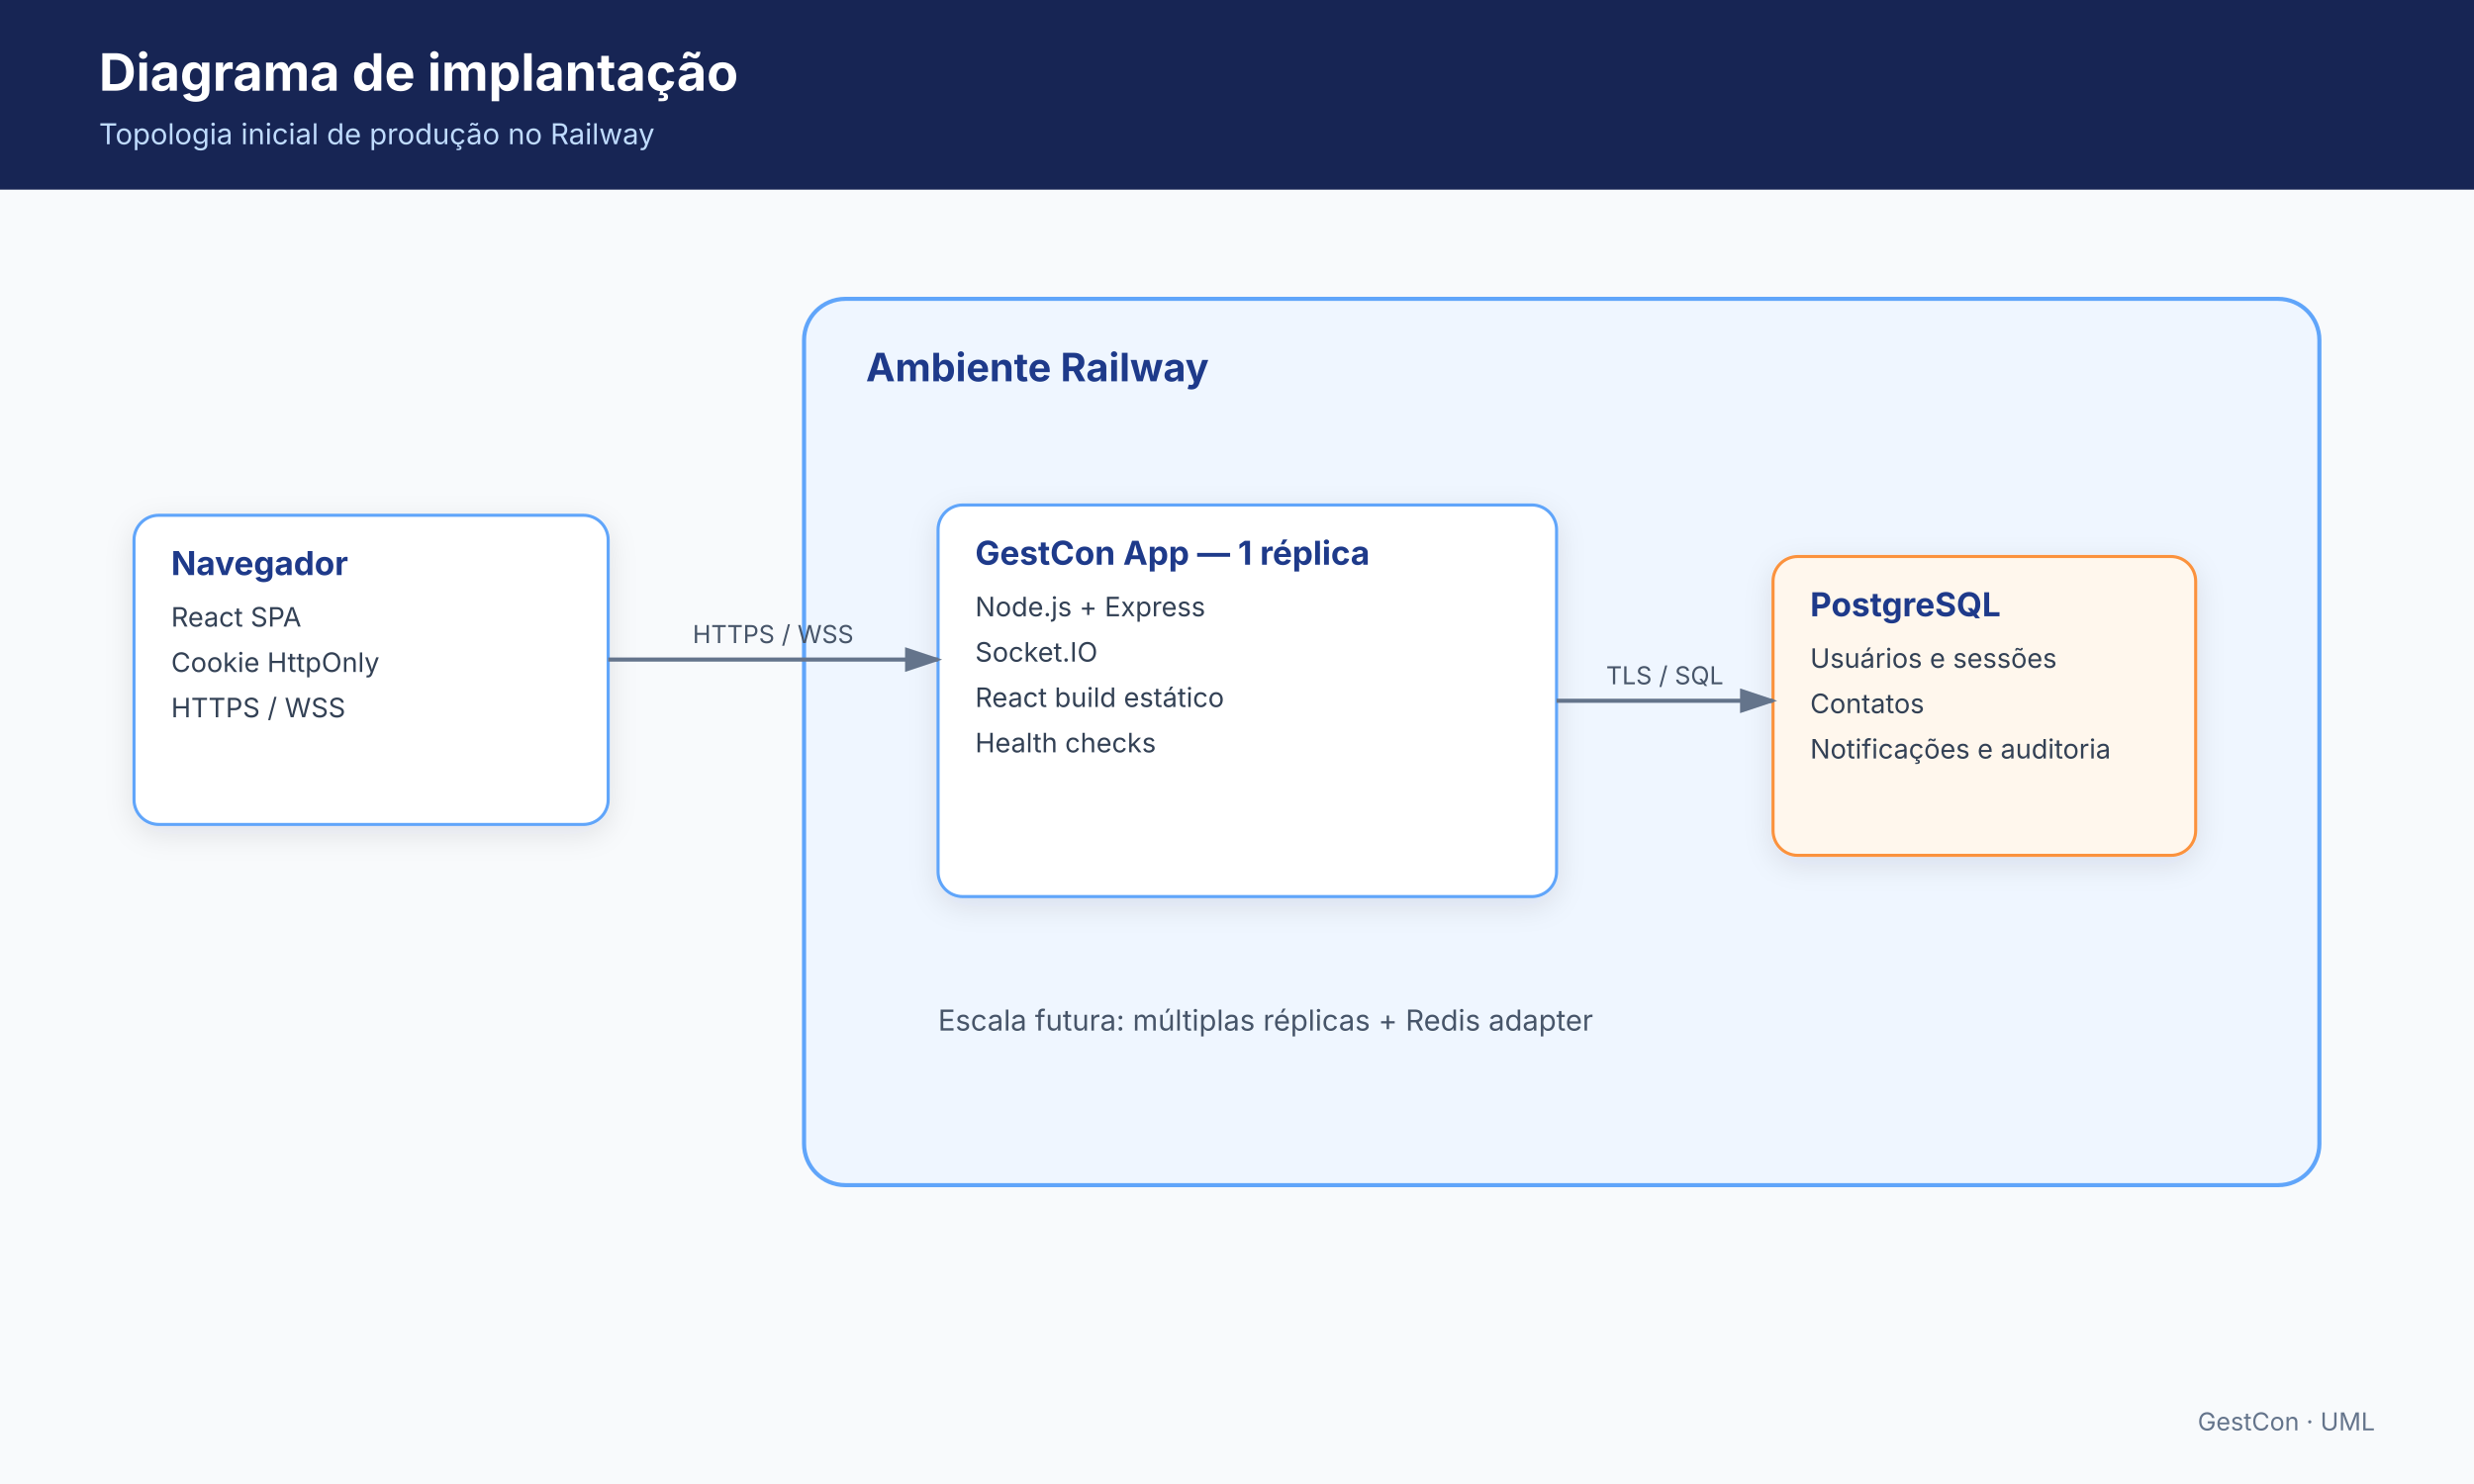
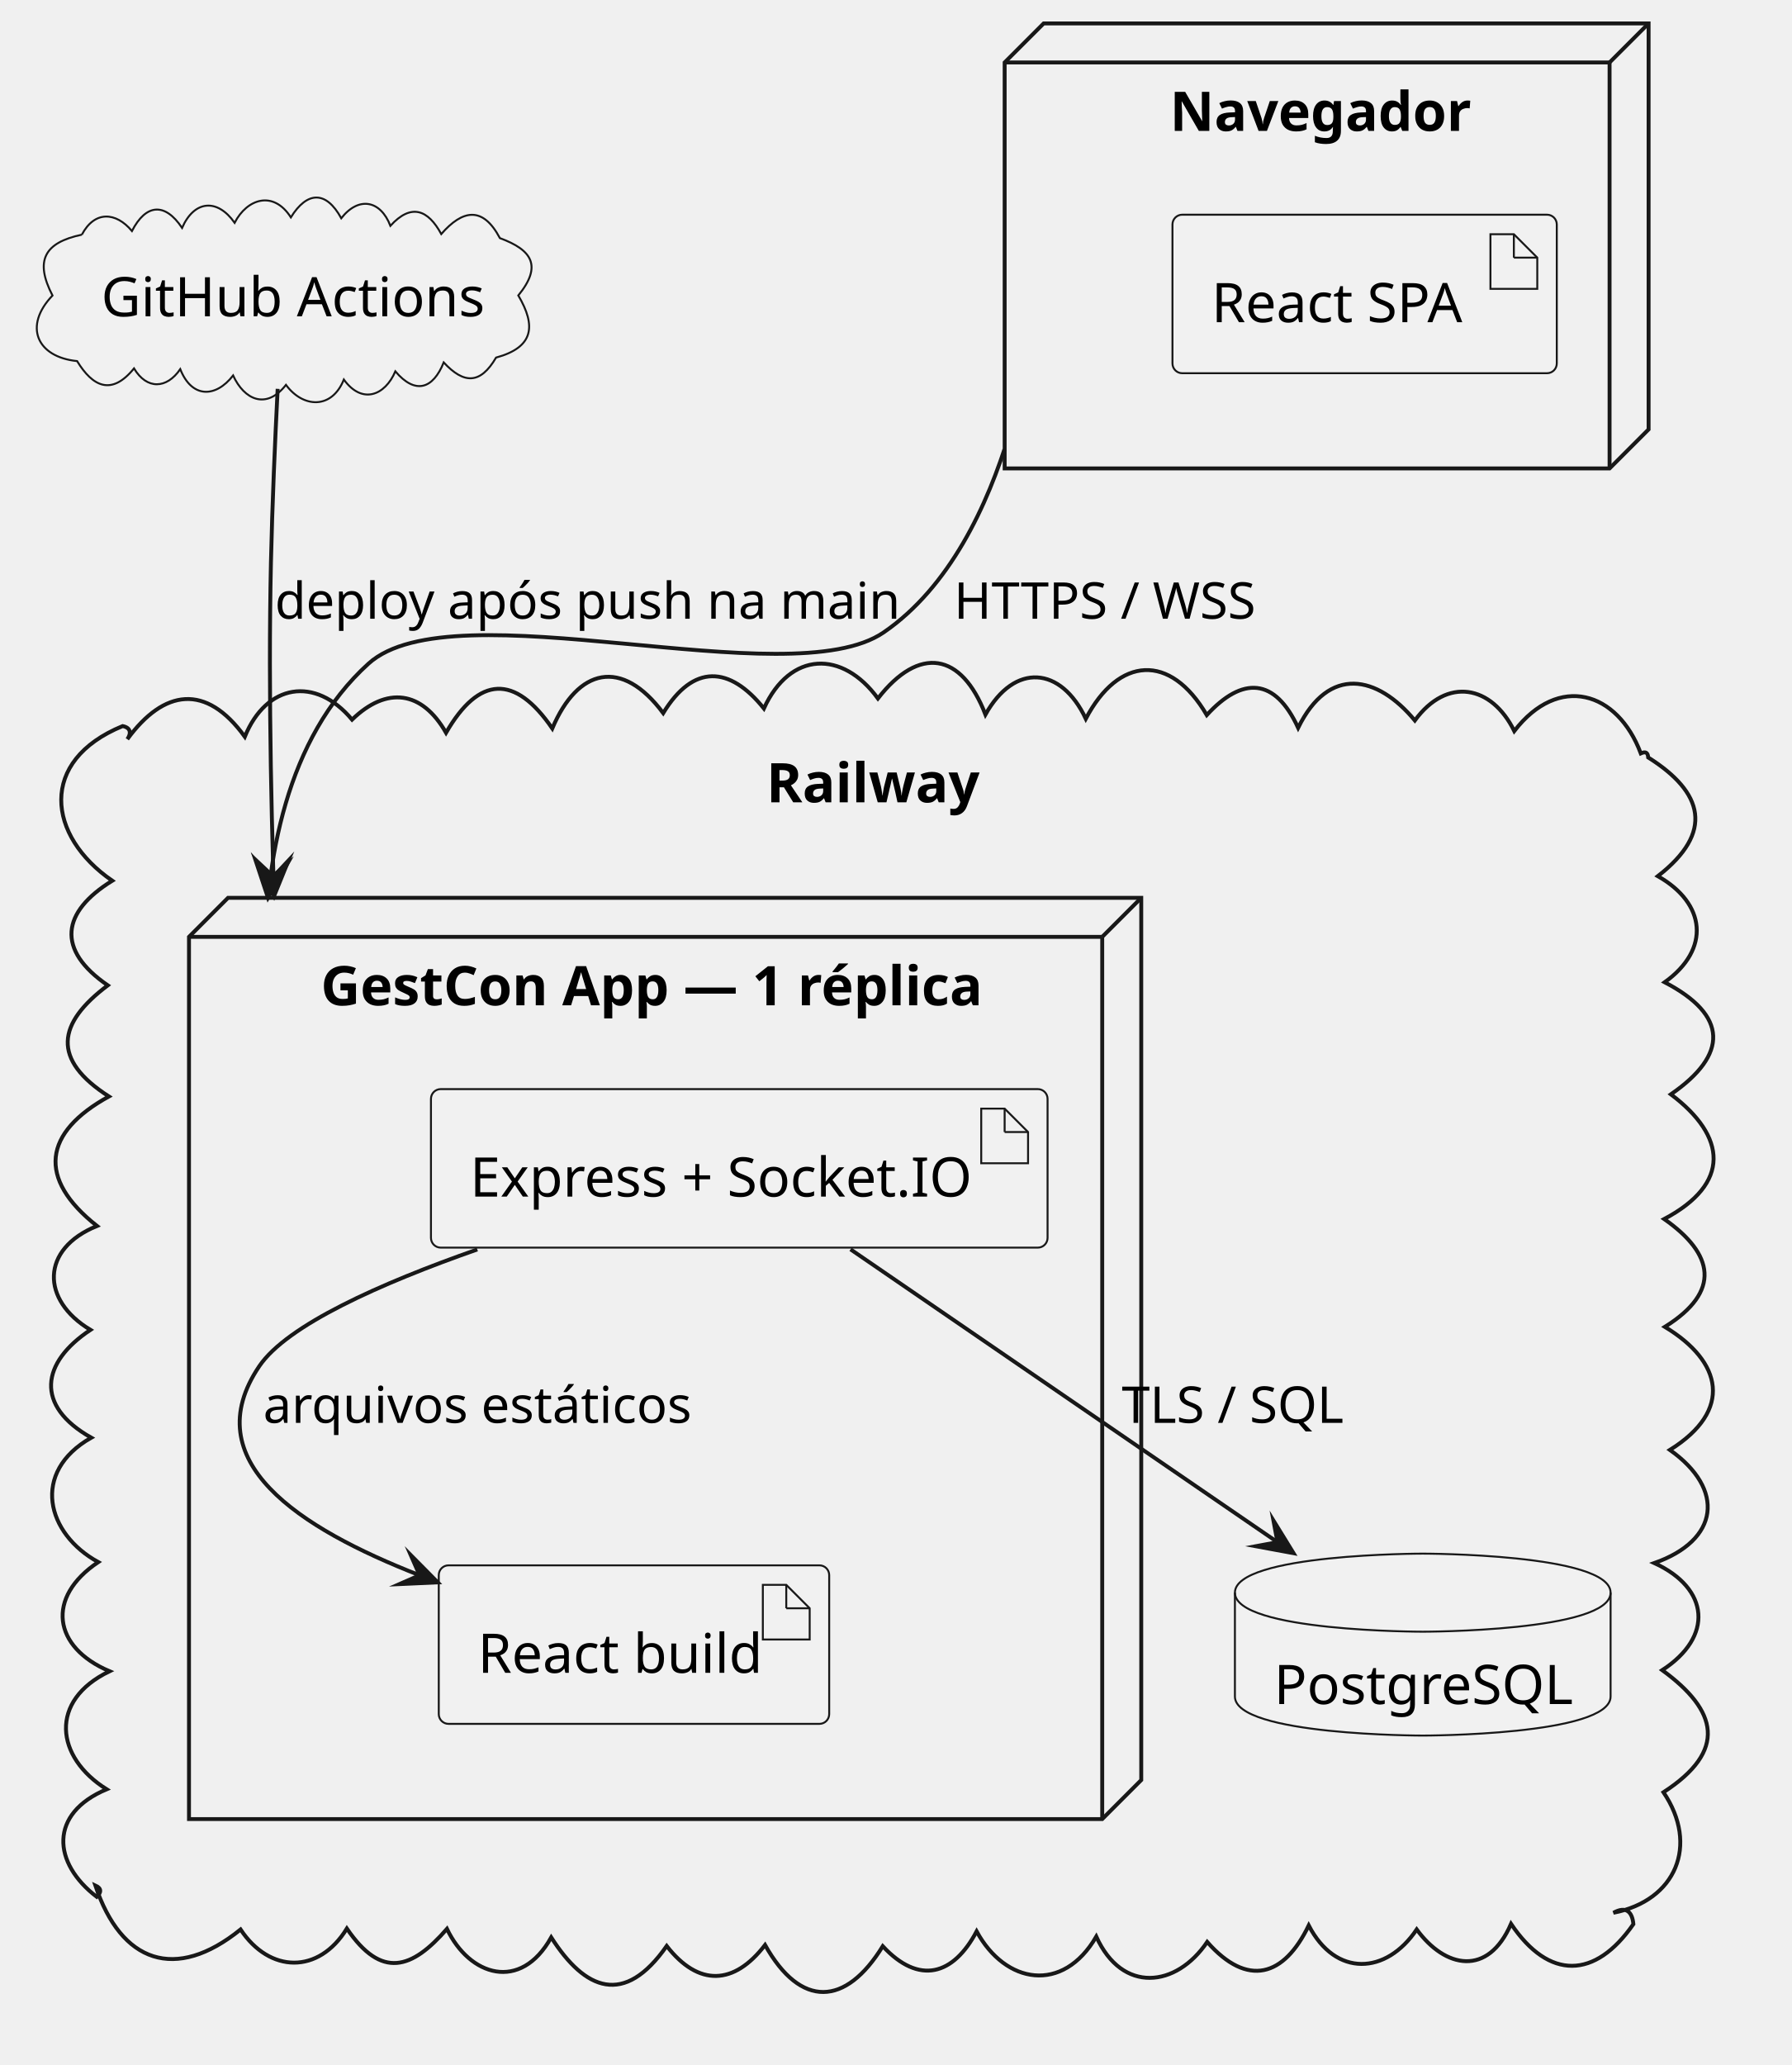
- <svg xmlns="http://www.w3.org/2000/svg" width="1200" height="720" viewBox="0 0 1200 720" role="img" aria-label="Diagrama de implantação">
-   <defs>
-     <marker id="arrow" markerWidth="10" markerHeight="10" refX="8" refY="3" orient="auto">
-       <path d="M0,0 L0,6 L9,3 z" fill="#64748b" />
-     </marker>
-     <filter id="shadow" x="-10%" y="-10%" width="120%" height="130%">
-       <feDropShadow dx="0" dy="4" stdDeviation="7" flood-color="#0f172a" flood-opacity="0.10" />
-     </filter>
-   </defs>
-   <rect width="100%" height="100%" fill="#f8fafc" />
-   <rect x="0" y="0" width="100%" height="92" fill="#172554" />
-   <text x="48" y="44" font-family="Inter,Arial,sans-serif" font-size="25" font-weight="700" fill="#fff">Diagrama de implantação</text>
-   <text x="48" y="70" font-family="Inter,Arial,sans-serif" font-size="14" fill="#bfdbfe">Topologia inicial de produção no Railway</text>
-   <g filter="url(#shadow)">
-     <rect x="65" y="250" width="230" height="150" rx="12" fill="#fff" stroke="#60a5fa" stroke-width="1.5" />
+ <svg xmlns="http://www.w3.org/2000/svg" version="1.1" data-diagram-type="DESCRIPTION" style="width:459px;height:529px;background:#FFFFFF;" width="459px" height="529px" viewBox="0 0 459 529" zoomAndPan="magnify" preserveAspectRatio="none" contentStyleType="text/css">
+   <defs />
+   <g font-family="sans-serif" lengthAdjust="spacing">
+     <g class="cluster" data-qualified-name="Browser" id="ent0001" data-source-line="1">
+       <polygon points="257.427,16,267.427,6,422.427,6,422.427,110,412.427,120,257.427,120,257.427,16" fill="none" style="stroke:#181818;stroke-width:1;stroke-linejoin:miter;stroke-miterlimit:10;" />
+       <line x1="412.427" y1="16" x2="422.427" y2="6" style="stroke:#181818;stroke-width:1;" />
+       <line x1="257.427" y1="16" x2="412.427" y2="16" style="stroke:#181818;stroke-width:1;" />
+       <line x1="412.427" y1="16" x2="412.427" y2="120" style="stroke:#181818;stroke-width:1;" />
+       <text x="299.748" y="33.533" fill="#000" font-size="14" textLength="72.358" font-weight="700">Navegador</text>
+     </g>
+     <g class="cluster" data-qualified-name="Railway" id="ent0003" data-source-line="4">
+       <path d="M32.617,189.372 C42.01,176.554 52.766,174.988 62.727,188.728 C68.234,175.198 80.747,173.062 90.209,184.349 C99.093,175.744 108.121,176.908 114.293,187.714 C122.723,173.115 131.924,172.66 141.516,186.606 C148.033,171.184 159.317,168.426 169.937,182.676 C177.648,170.033 186.947,170.55 195.737,181.496 C202.441,166.793 215.867,166.47 224.955,178.932 C235.512,165.342 246.366,167.103 252.503,183.054 C259.958,169.698 271.884,170.666 278.218,184.129 C286.599,168.167 299.856,167.174 309.217,183.179 C318.332,173.235 326.697,173.545 332.626,186.444 C340.525,170.393 352.899,172.976 362.533,184.566 C370.777,173.304 382.215,175.49 388.008,187.275 C399.389,172.541 414.461,177.069 420.427,193 C421.565,192.486 422.225,192.662 422.326,194.04 C436.516,202.984 439.301,213.18 424.79,224.449 C437.092,231.397 438.42,243.116 426.547,251.628 C442.803,260.097 442.911,270.15 428.138,280.338 C442.467,291.115 443.564,303.198 426.423,312.286 C439.16,321.211 441.175,330.815 426.594,339.908 C441.313,348.811 444.157,361.259 427.89,371.436 C442.153,381.536 440.533,394.574 423.895,400.414 C438.092,406.937 439.087,419.309 425.92,427.851 C440.145,438.219 442.69,448.453 426.236,459.13 C435.401,472.675 429.412,486.891 413.427,490 C416.588,488.242 418.236,489.659 418.527,492.918 C408.724,507.013 396.918,507.313 387.182,492.844 C381.285,506.453 370.3,504.256 363.009,494.272 C355.201,505.884 342.226,506.568 335.34,493.248 C329.02,506.353 319.686,509.226 309.325,497.478 C301.401,509.174 287.555,510.775 280.905,496.106 C272.318,510.832 257.593,508.25 250.244,494.762 C244.289,506.011 235.516,508.597 226.195,498.566 C216.716,513.961 205.186,514.562 196.034,498.255 C188.085,508.594 178.993,508.978 170.832,498.512 C159.961,514.036 149.943,509.905 141.241,496.309 C133.362,510.403 120.275,506.175 114.528,494.13 C105.539,504.443 97.787,507.108 88.878,494.042 C81.651,505.813 69.075,505.484 61.645,494.284 C44.946,507.776 31.033,502.797 24.427,483 C26.106,483.753 25.949,484.815 24.794,485.924 C13.455,477.264 12.45,464.61 27.333,458.365 C14.17,450.147 12.442,435.644 28.072,428.13 C13.569,421.992 11.661,409.209 25.177,400.168 C11.927,392.92 7.79,377.17 23.381,368.297 C8.861,360.117 10.532,349.056 23.18,340.678 C10.462,333.068 10.35,319.955 24.858,314.061 C9.414,301.869 11.119,290.117 27.904,280.884 C13.141,271.395 14.633,262.185 27.62,252.42 C14.304,243.284 15.783,233.631 28.766,225.619 C12.053,214.132 9.721,194.907 31.427,186 C33.52,186.42 33.681,187.838 32.617,189.372" style="stroke:#181818;stroke-width:1;" fill="none" />
+       <text x="196.358" y="205.533" fill="#000" font-size="14" textLength="52.138" font-weight="700">Railway</text>
+     </g>
+     <g class="cluster" data-qualified-name="Railway.App" id="ent0004" data-source-line="5">
+       <polygon points="48.427,240,58.427,230,292.427,230,292.427,456,282.427,466,48.427,466,48.427,240" fill="none" style="stroke:#181818;stroke-width:1;stroke-linejoin:miter;stroke-miterlimit:10;" />
+       <line x1="282.427" y1="240" x2="292.427" y2="230" style="stroke:#181818;stroke-width:1;" />
+       <line x1="48.427" y1="240" x2="282.427" y2="240" style="stroke:#181818;stroke-width:1;" />
+       <line x1="282.427" y1="240" x2="282.427" y2="466" style="stroke:#181818;stroke-width:1;" />
+       <text x="82.191" y="257.533" fill="#000" font-size="14" textLength="168.472" font-weight="700">GestCon App — 1 réplica</text>
+     </g>
+     <g class="entity" data-qualified-name="Browser.SPA" id="ent0002" data-source-line="2">
+       <rect x="300.427" y="55" width="98.476" height="40.609" fill="#F1F1F1" style="stroke:#181818;stroke-width:0.5;" rx="2.5" ry="2.5" />
+       <polygon points="381.903,60,381.903,74,393.903,74,393.903,66,387.903,60,381.903,60" fill="#F1F1F1" style="stroke:#181818;stroke-width:0.5;stroke-linejoin:miter;stroke-miterlimit:10;" />
+       <line x1="387.903" y1="60" x2="387.903" y2="66" style="stroke:#181818;stroke-width:0.5;" />
+       <line x1="393.903" y1="66" x2="387.903" y2="66" style="stroke:#181818;stroke-width:0.5;" />
+       <text x="310.427" y="82.533" fill="#000" font-size="14" textLength="68.476">React SPA</text>
+     </g>
+     <g class="entity" data-qualified-name="Railway.DB" id="ent0007" data-source-line="9">
+       <path d="M316.427,408 C316.427,398 364.558,398 364.558,398 C364.558,398 412.689,398 412.689,408 L412.689,434.609 C412.689,444.609 364.558,444.609 364.558,444.609 C364.558,444.609 316.427,444.609 316.427,434.609 L316.427,408" style="stroke:#181818;stroke-width:0.5;" fill="#F1F1F1" />
+       <path d="M316.427,408 C316.427,418 364.558,418 364.558,418 C364.558,418 412.689,418 412.689,408" style="stroke:#181818;stroke-width:0.5;" fill="none" />
+       <text x="326.427" y="436.533" fill="#000" font-size="14" textLength="76.262">PostgreSQL</text>
+     </g>
+     <g class="entity" data-qualified-name="Railway.App.Server" id="ent0005" data-source-line="6">
+       <rect x="110.427" y="279" width="157.996" height="40.609" fill="#F1F1F1" style="stroke:#181818;stroke-width:0.5;" rx="2.5" ry="2.5" />
+       <polygon points="251.423,284,251.423,298,263.423,298,263.423,290,257.423,284,251.423,284" fill="#F1F1F1" style="stroke:#181818;stroke-width:0.5;stroke-linejoin:miter;stroke-miterlimit:10;" />
+       <line x1="257.423" y1="284" x2="257.423" y2="290" style="stroke:#181818;stroke-width:0.5;" />
+       <line x1="263.423" y1="290" x2="257.423" y2="290" style="stroke:#181818;stroke-width:0.5;" />
+       <text x="120.427" y="306.533" fill="#000" font-size="14" textLength="127.996">Express + Socket.IO</text>
+     </g>
+     <g class="entity" data-qualified-name="Railway.App.Build" id="ent0006" data-source-line="7">
+       <rect x="112.427" y="401" width="100.041" height="40.609" fill="#F1F1F1" style="stroke:#181818;stroke-width:0.5;" rx="2.5" ry="2.5" />
+       <polygon points="195.468,406,195.468,420,207.468,420,207.468,412,201.468,406,195.468,406" fill="#F1F1F1" style="stroke:#181818;stroke-width:0.5;stroke-linejoin:miter;stroke-miterlimit:10;" />
+       <line x1="201.468" y1="406" x2="201.468" y2="412" style="stroke:#181818;stroke-width:0.5;" />
+       <line x1="207.468" y1="412" x2="201.468" y2="412" style="stroke:#181818;stroke-width:0.5;" />
+       <text x="122.427" y="428.533" fill="#000" font-size="14" textLength="70.041">React build</text>
+     </g>
+     <g class="entity" data-qualified-name="CI" id="ent0008" data-source-line="11">
+       <path d="M20.972,60.118 C24.25,53.902 29.722,54.274 33.809,59.184 C37.382,52.23 42.229,51.77 46.654,58.376 C49.787,51.265 55.687,50.778 60.119,57.072 C63.321,50.87 70.054,48.693 74.527,55.683 C78.683,48.988 83.526,48.759 87.442,55.907 C91.884,50.243 97.48,51.248 100.032,57.847 C105.374,51.989 109.681,53.717 113.066,59.956 C118.481,53.753 123.68,52.679 128.087,60.998 C136.253,64.01 139.041,68.05 132.807,75.688 C137.393,83.472 136.828,88.948 127.105,91.608 C123.074,98.486 118.873,98.419 113.694,92.845 C110.948,99.673 106.414,101.148 101.3,95.129 C98.65,101.347 92.772,103.676 88.105,97.229 C85.008,104.958 77.626,104.504 73.275,98.592 C68.196,105.088 62.562,102.373 59.732,96.189 C55.212,102.005 49.116,102.006 46.186,94.565 C42.714,99.638 37.64,99.882 34.336,94.378 C28.579,101.458 23.761,99.06 19.757,92.504 C9.344,91.449 6,83.465 13.451,75.705 C8.856,66.791 11.314,62.154 20.972,60.118" style="stroke:#181818;stroke-width:0.5;" fill="#F1F1F1" />
+       <text x="25.927" y="81.033" fill="#000" font-size="14" textLength="93.372">GitHub Actions</text>
+     </g>
+     <g class="link" data-entity-1="ent0001" data-entity-2="ent0004" id="lnk9" data-source-line="13" data-link-type="dependency">
+       <path d="M257.357,115.128 C257.309,115.273 257.261,115.418 257.213,115.563 C257.117,115.853 257.019,116.143 256.92,116.434 C256.723,117.016 256.521,117.599 256.315,118.184 C255.491,120.522 254.594,122.878 253.62,125.23 C251.672,129.933 249.414,134.616 246.797,139.094 C241.564,148.05 234.9,156.183 226.427,162 C202.197,178.63 116.237,150.3 94.427,170 C83.86,179.548 77.221,192.178 73.219,205.796 C71.217,212.605 69.875,219.661 69.029,226.702 C68.923,227.582 68.826,228.462 68.735,229.341 C68.712,229.56 69.182,224.804 69.16,225.024" style="stroke:#181818;stroke-width:1;" fill="none" id="Browser-to-App" />
+       <polygon points="68.669,230,73.534,221.436,69.16,225.024,65.572,220.65,68.669,230" fill="#181818" style="stroke:#181818;stroke-width:1;stroke-linejoin:miter;stroke-miterlimit:10;" />
+       <text x="244.427" y="158.495" fill="#000" font-size="13" textLength="83.059">HTTPS / WSS</text>
+     </g>
+     <g class="link" data-entity-1="ent0005" data-entity-2="ent0007" id="lnk10" data-source-line="14" data-link-type="dependency">
+       <path d="M217.937,320.05 C249.027,341.37 294.583,372.613 327.333,395.063" style="stroke:#181818;stroke-width:1;" fill="none" id="Server-to-DB" />
+       <polygon points="331.457,397.89,326.295,389.502,327.333,395.063,321.772,396.101,331.457,397.89" fill="#181818" style="stroke:#181818;stroke-width:1;stroke-linejoin:miter;stroke-miterlimit:10;" />
+       <text x="287.427" y="364.495" fill="#000" font-size="13" textLength="60.69">TLS / SQL</text>
+     </g>
+     <g class="link" data-entity-1="ent0005" data-entity-2="ent0006" id="lnk11" data-source-line="15" data-link-type="dependency">
+       <path d="M122.297,320.08 C97.437,328.8 73.547,339.46 66.427,350 C50.047,374.25 76.45,391.411 107.51,403.541" style="stroke:#181818;stroke-width:1;" fill="none" id="Server-to-Build" />
+       <polygon points="112.167,405.36,105.239,398.36,107.51,403.541,102.329,405.812,112.167,405.36" fill="#181818" style="stroke:#181818;stroke-width:1;stroke-linejoin:miter;stroke-miterlimit:10;" />
+       <text x="67.427" y="364.495" fill="#000" font-size="13" textLength="104.051">arquivos estáticos</text>
+     </g>
+     <g class="link" data-entity-1="ent0008" data-entity-2="ent0004" id="lnk12" data-source-line="16" data-link-type="dependency">
+       <path d="M71.147,99.61 C70.487,112.64 69.757,129.22 69.427,144 C69.052,160.9 69.104,178.839 69.395,196.282 C69.541,205.003 69.747,213.6 69.989,221.882 C70.049,223.952 70.112,226.003 70.177,228.031 C70.193,228.538 70.046,224.046 70.063,224.55" style="stroke:#181818;stroke-width:1;" fill="none" id="CI-to-App" />
+       <polygon points="70.226,229.548,73.931,220.422,70.063,224.55,65.935,220.683,70.226,229.548" fill="#181818" style="stroke:#181818;stroke-width:1;stroke-linejoin:miter;stroke-miterlimit:10;" />
+       <text x="70.427" y="158.495" fill="#000" font-size="13" textLength="151.772">deploy após push na main</text>
+     </g>
  </g>
-   <text x="83" y="279" text-anchor="start" font-family="Inter,Arial,sans-serif" font-size="16" font-weight="700" fill="#1e3a8a">Navegador</text>
-   <text x="83" y="304" text-anchor="start" font-family="Inter,Arial,sans-serif" font-size="13" font-weight="400" fill="#334155">React SPA</text>
-   <text x="83" y="326" text-anchor="start" font-family="Inter,Arial,sans-serif" font-size="13" font-weight="400" fill="#334155">Cookie HttpOnly</text>
-   <text x="83" y="348" text-anchor="start" font-family="Inter,Arial,sans-serif" font-size="13" font-weight="400" fill="#334155">HTTPS / WSS</text>
-   <rect x="390" y="145" width="735" height="430" rx="20" fill="#eff6ff" stroke="#60a5fa" stroke-width="2" />
-   <text x="420" y="185" text-anchor="start" font-family="Inter,Arial,sans-serif" font-size="19" font-weight="700" fill="#1e3a8a">Ambiente Railway</text>
-   <g filter="url(#shadow)">
-     <rect x="455" y="245" width="300" height="190" rx="12" fill="#fff" stroke="#60a5fa" stroke-width="1.5" />
-   </g>
-   <text x="473" y="274" text-anchor="start" font-family="Inter,Arial,sans-serif" font-size="16" font-weight="700" fill="#1e3a8a">GestCon App — 1 réplica</text>
-   <text x="473" y="299" text-anchor="start" font-family="Inter,Arial,sans-serif" font-size="13" font-weight="400" fill="#334155">Node.js + Express</text>
-   <text x="473" y="321" text-anchor="start" font-family="Inter,Arial,sans-serif" font-size="13" font-weight="400" fill="#334155">Socket.IO</text>
-   <text x="473" y="343" text-anchor="start" font-family="Inter,Arial,sans-serif" font-size="13" font-weight="400" fill="#334155">React build estático</text>
-   <text x="473" y="365" text-anchor="start" font-family="Inter,Arial,sans-serif" font-size="13" font-weight="400" fill="#334155">Health checks</text>
-   <g filter="url(#shadow)">
-     <rect x="860" y="270" width="205" height="145" rx="12" fill="#fff7ed" stroke="#fb923c" stroke-width="1.5" />
-   </g>
-   <text x="878" y="299" text-anchor="start" font-family="Inter,Arial,sans-serif" font-size="16" font-weight="700" fill="#1e3a8a">PostgreSQL</text>
-   <text x="878" y="324" text-anchor="start" font-family="Inter,Arial,sans-serif" font-size="13" font-weight="400" fill="#334155">Usuários e sessões</text>
-   <text x="878" y="346" text-anchor="start" font-family="Inter,Arial,sans-serif" font-size="13" font-weight="400" fill="#334155">Contatos</text>
-   <text x="878" y="368" text-anchor="start" font-family="Inter,Arial,sans-serif" font-size="13" font-weight="400" fill="#334155">Notificações e auditoria</text>
-   <line x1="295" y1="320" x2="455" y2="320" stroke="#64748b" stroke-width="2" marker-end="url(#arrow)" />
-   <text x="375" y="312" text-anchor="middle" font-family="Inter,Arial,sans-serif" font-size="12" font-weight="400" fill="#475569">HTTPS / WSS</text>
-   <line x1="755" y1="340" x2="860" y2="340" stroke="#64748b" stroke-width="2" marker-end="url(#arrow)" />
-   <text x="807.5" y="332" text-anchor="middle" font-family="Inter,Arial,sans-serif" font-size="12" font-weight="400" fill="#475569">TLS / SQL</text>
-   <text x="455" y="500" text-anchor="start" font-family="Inter,Arial,sans-serif" font-size="14" font-weight="400" fill="#475569">Escala futura: múltiplas réplicas + Redis adapter</text>
-   <text x="1152" y="694" text-anchor="end" font-family="Inter,Arial,sans-serif" font-size="12" fill="#64748b">GestCon · UML</text>
</svg>
